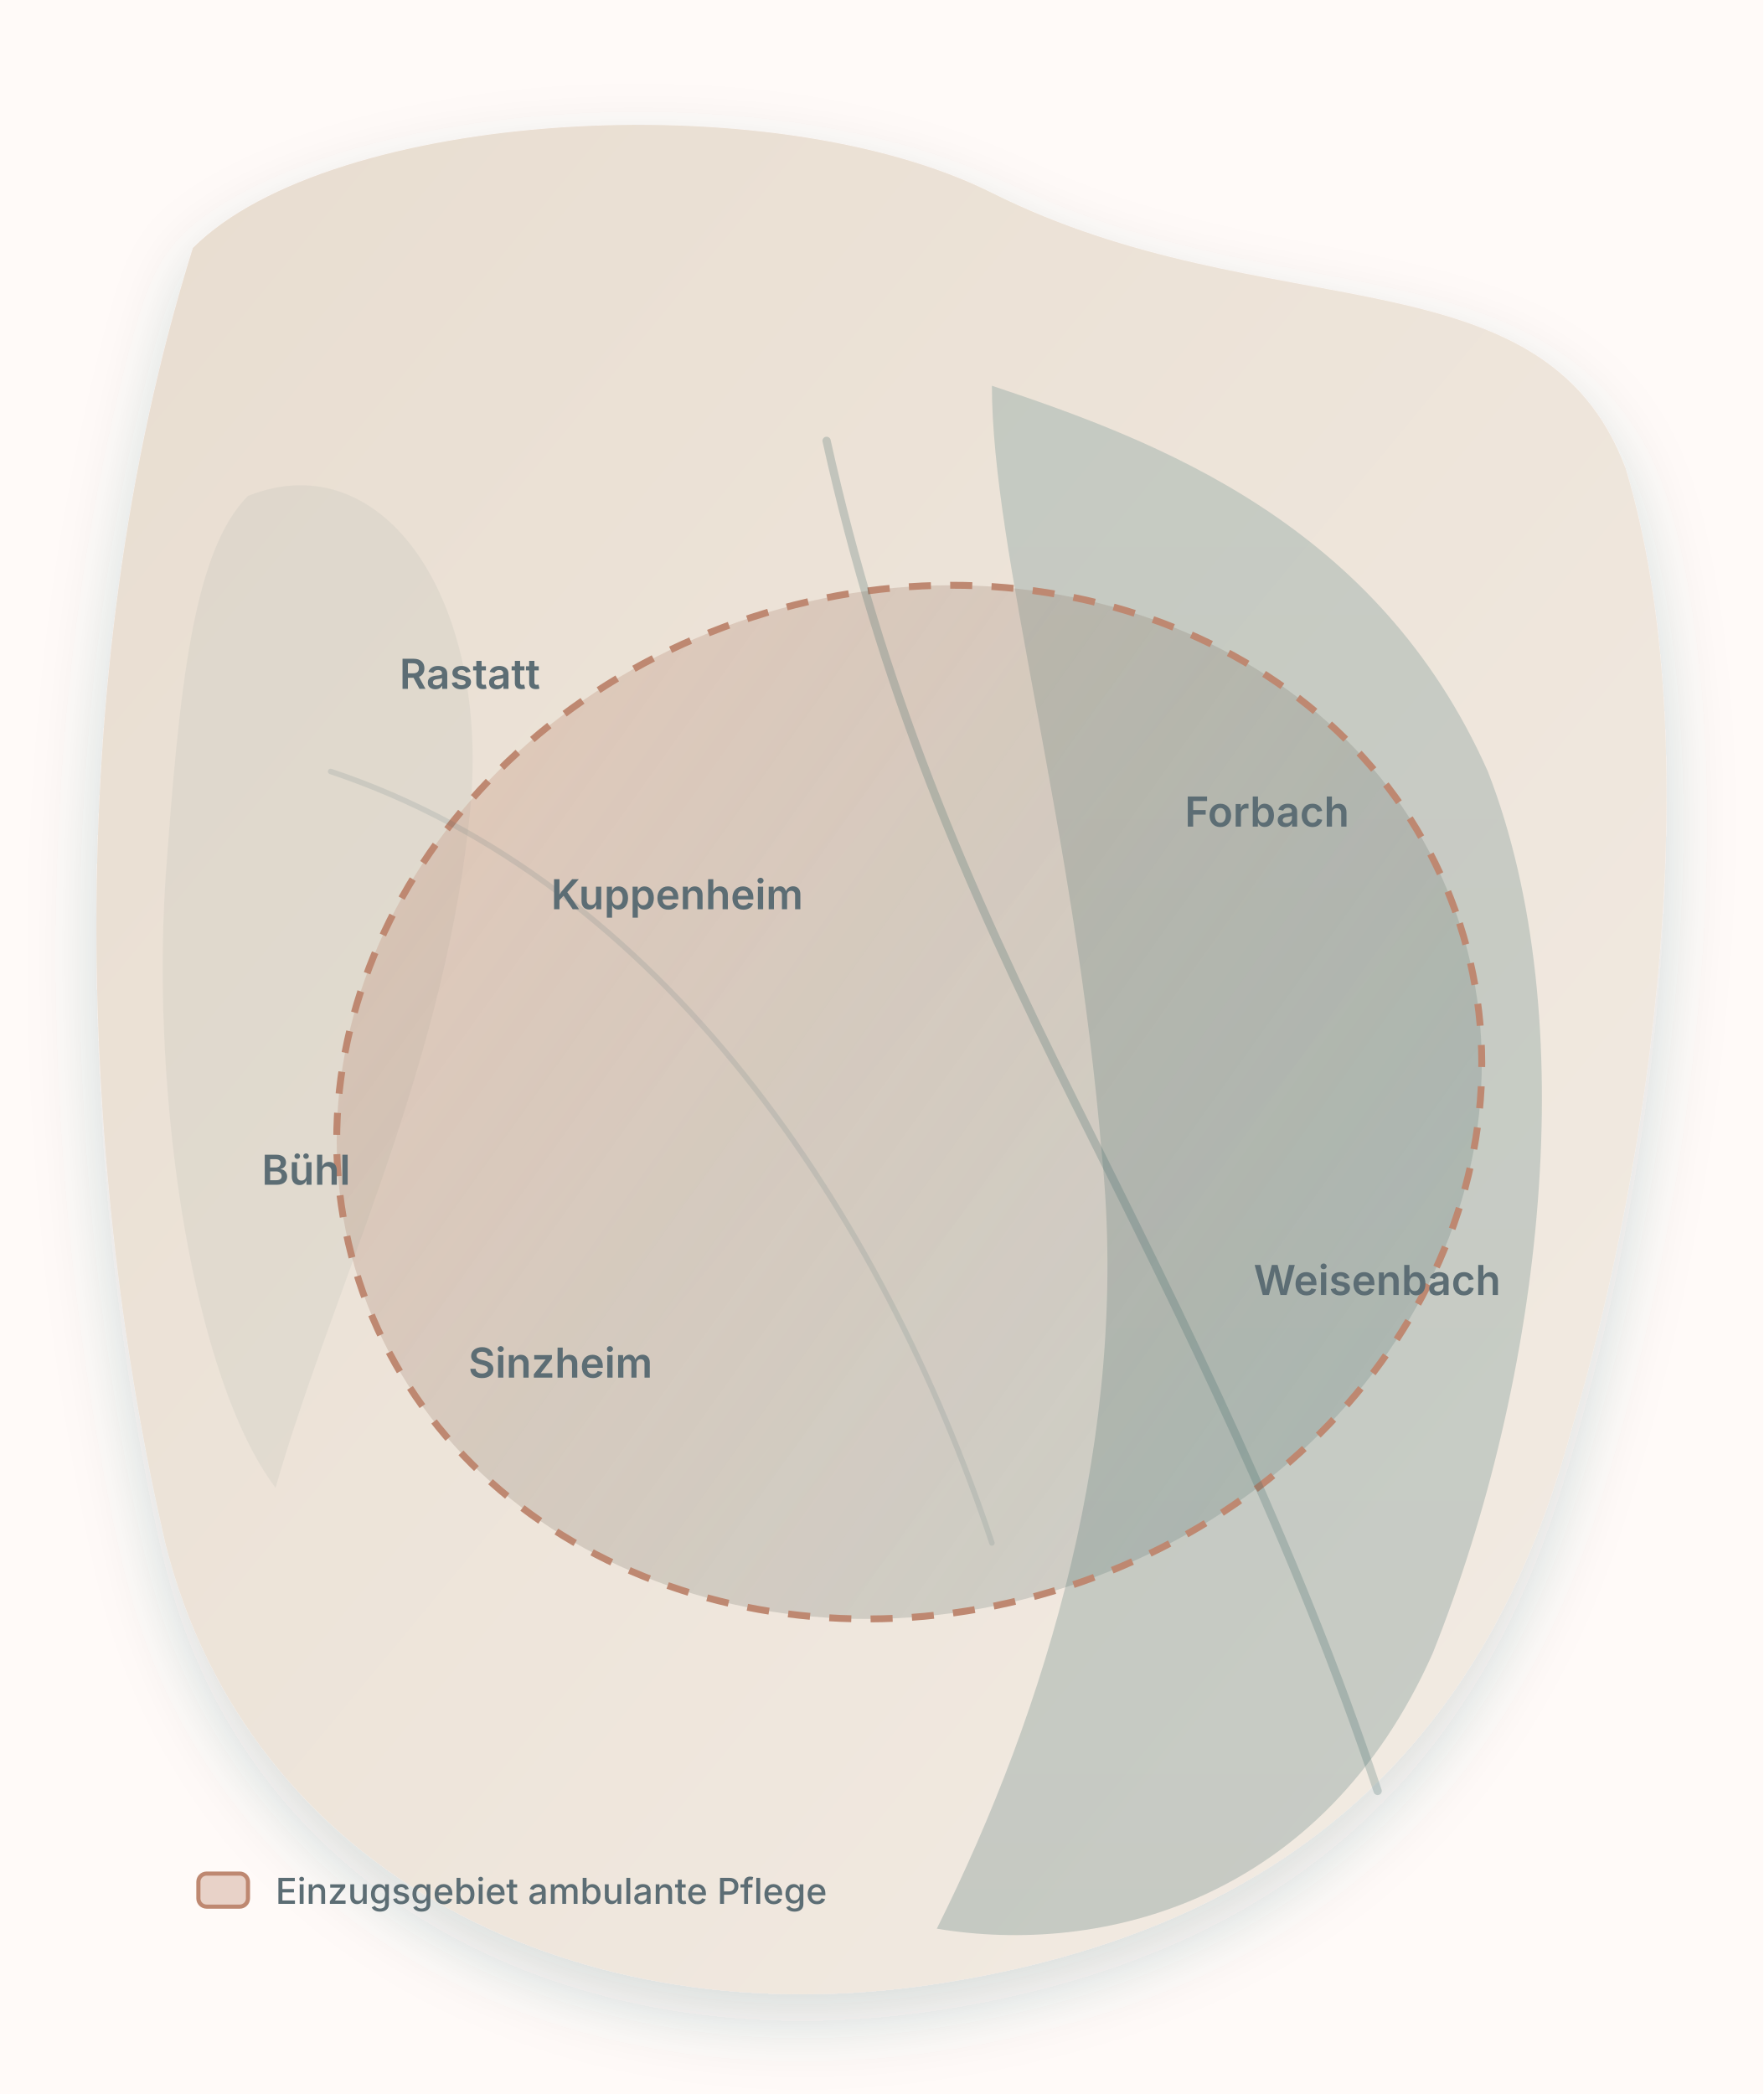
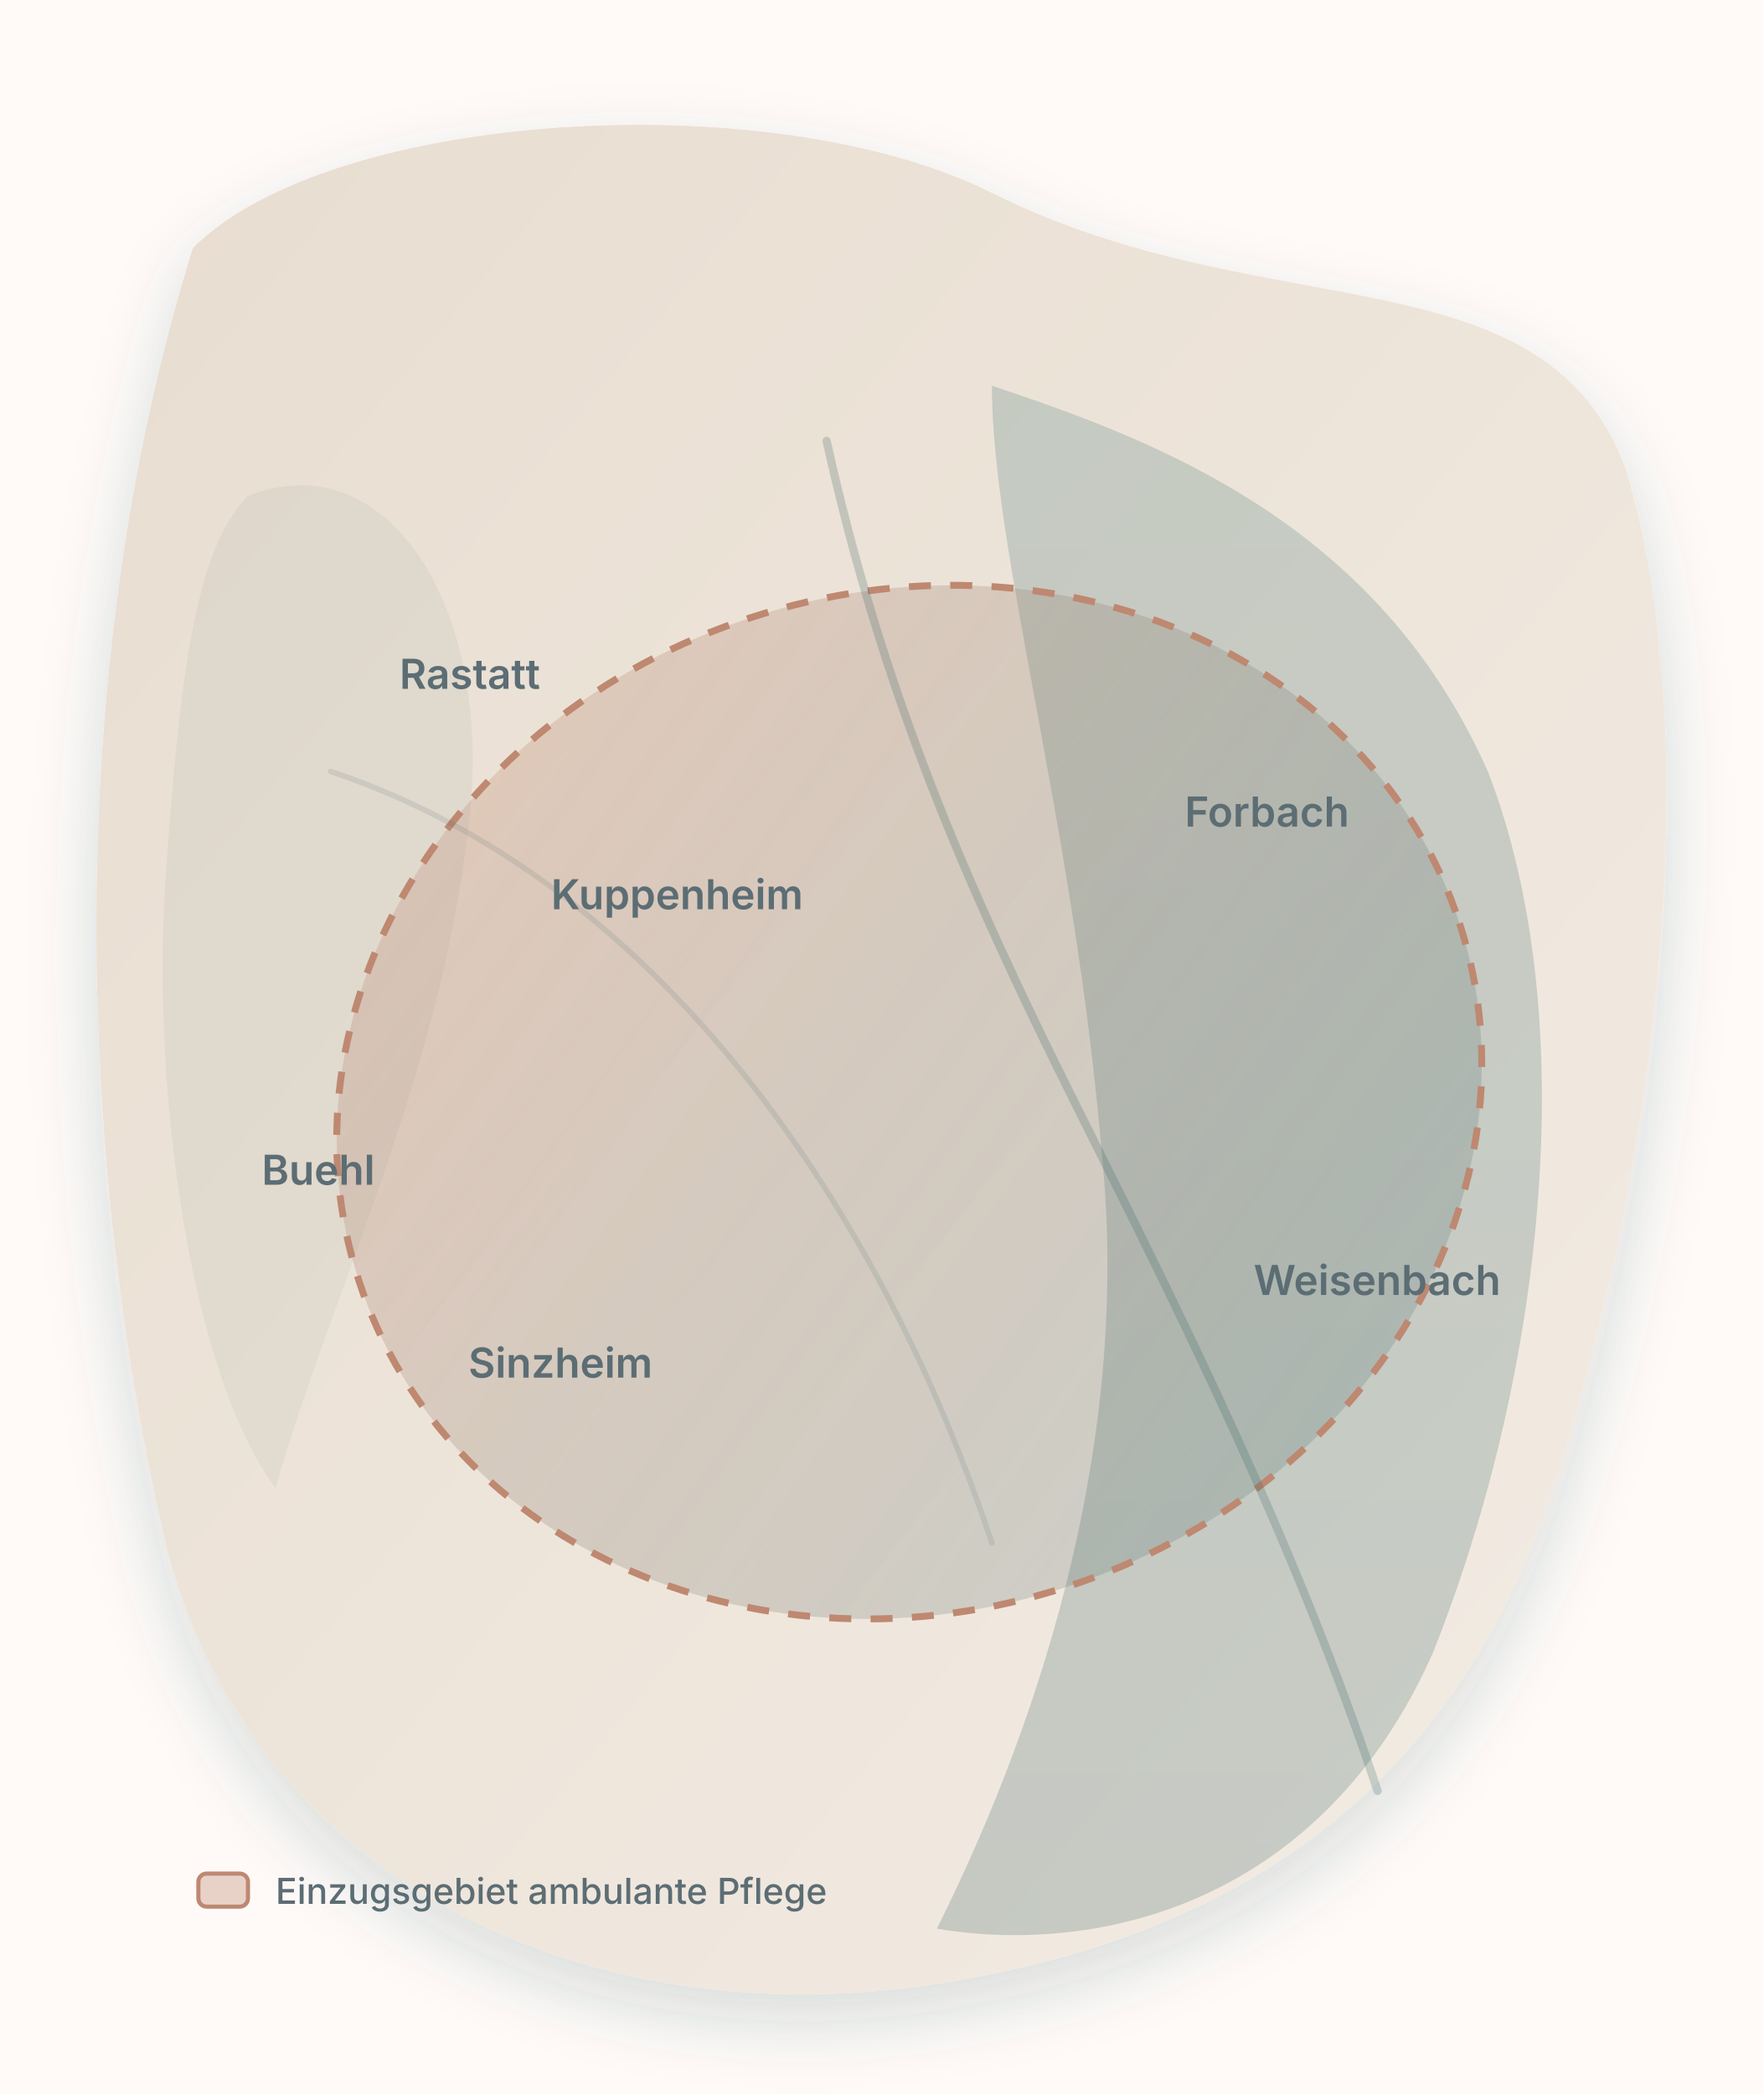
<svg xmlns="http://www.w3.org/2000/svg" viewBox="0 0 640 760" width="640" height="760" role="img" aria-label="Einzugsgebiet Juventa: Baden-Baden und Umgebung">
  <defs>
    <linearGradient id="land" x1="0" y1="0" x2="1" y2="1">
      <stop offset="0%" stop-color="#E8DDD0" />
      <stop offset="100%" stop-color="#F3ECE4" />
    </linearGradient>
    <linearGradient id="forest" x1="0" y1="0" x2="0" y2="1">
      <stop offset="0%" stop-color="#3d7273" />
      <stop offset="100%" stop-color="#2F5B5C" />
    </linearGradient>
    <linearGradient id="catchment" x1="0.2" y1="0.1" x2="0.9" y2="0.95">
      <stop offset="0%" stop-color="#BE8871" stop-opacity="0.28" />
      <stop offset="100%" stop-color="#2F5B5C" stop-opacity="0.18" />
    </linearGradient>
    <filter id="soft" x="-20%" y="-20%" width="140%" height="140%">
      <feDropShadow dx="0" dy="10" stdDeviation="12" flood-color="#2F5B5C" flood-opacity="0.18" />
    </filter>
  </defs>
  <rect width="640" height="760" fill="#FFFAF8" />
  <path d="M70 90 C120 40 280 30 360 70 C460 120 560 90 590 170 C620 270 600 420 570 520 C540 630 470 700 340 720 C210 740 90 680 60 560 C30 430 20 250 70 90 Z" fill="url(#land)" filter="url(#soft)" />
  <path d="M360 140 C420 160 500 190 540 280 C575 370 560 500 520 600 C480 690 400 710 340 700 C380 620 410 520 400 420 C390 300 360 200 360 140 Z" fill="url(#forest)" opacity="0.22" />
  <path d="M90 180 C140 160 180 220 170 300 C160 390 120 470 100 540 C70 500 55 400 60 320 C65 250 70 200 90 180 Z" fill="#2F5B5C" opacity="0.06" />
  <ellipse cx="330" cy="400" rx="210" ry="185" fill="url(#catchment)" stroke="#BE8871" stroke-width="2.5" stroke-dasharray="8 7" transform="rotate(-18 330 400)" />
  <path d="M300 160 C320 250 350 320 390 400 C430 480 470 560 500 650" fill="none" stroke="#2F5B5C" stroke-opacity="0.22" stroke-width="3" stroke-linecap="round" />
  <path d="M120 280 C180 300 230 340 270 390 C310 440 340 500 360 560" fill="none" stroke="#2F5B5C" stroke-opacity="0.12" stroke-width="2" stroke-linecap="round" />
  <g fill="#5c6d74" font-family="Manrope, Inter, Arial, sans-serif" font-size="15" font-weight="600">
    <text x="145" y="250">Rastatt</text>
-     <text x="95" y="430">Bühl</text>
+     <text x="95" y="430">Buehl</text>
    <text x="170" y="500">Sinzheim</text>
    <text x="430" y="300">Forbach</text>
    <text x="455" y="470">Weisenbach</text>
    <text x="200" y="330">Kuppenheim</text>
  </g>
  <g transform="translate(72 680)">
    <rect width="18" height="12" rx="3" fill="#BE8871" fill-opacity="0.35" stroke="#BE8871" stroke-width="1.5" />
    <text x="28" y="11" fill="#5c6d74" font-family="Manrope, Inter, Arial, sans-serif" font-size="13" font-weight="500">Einzugsgebiet ambulante Pflege</text>
  </g>
</svg>
